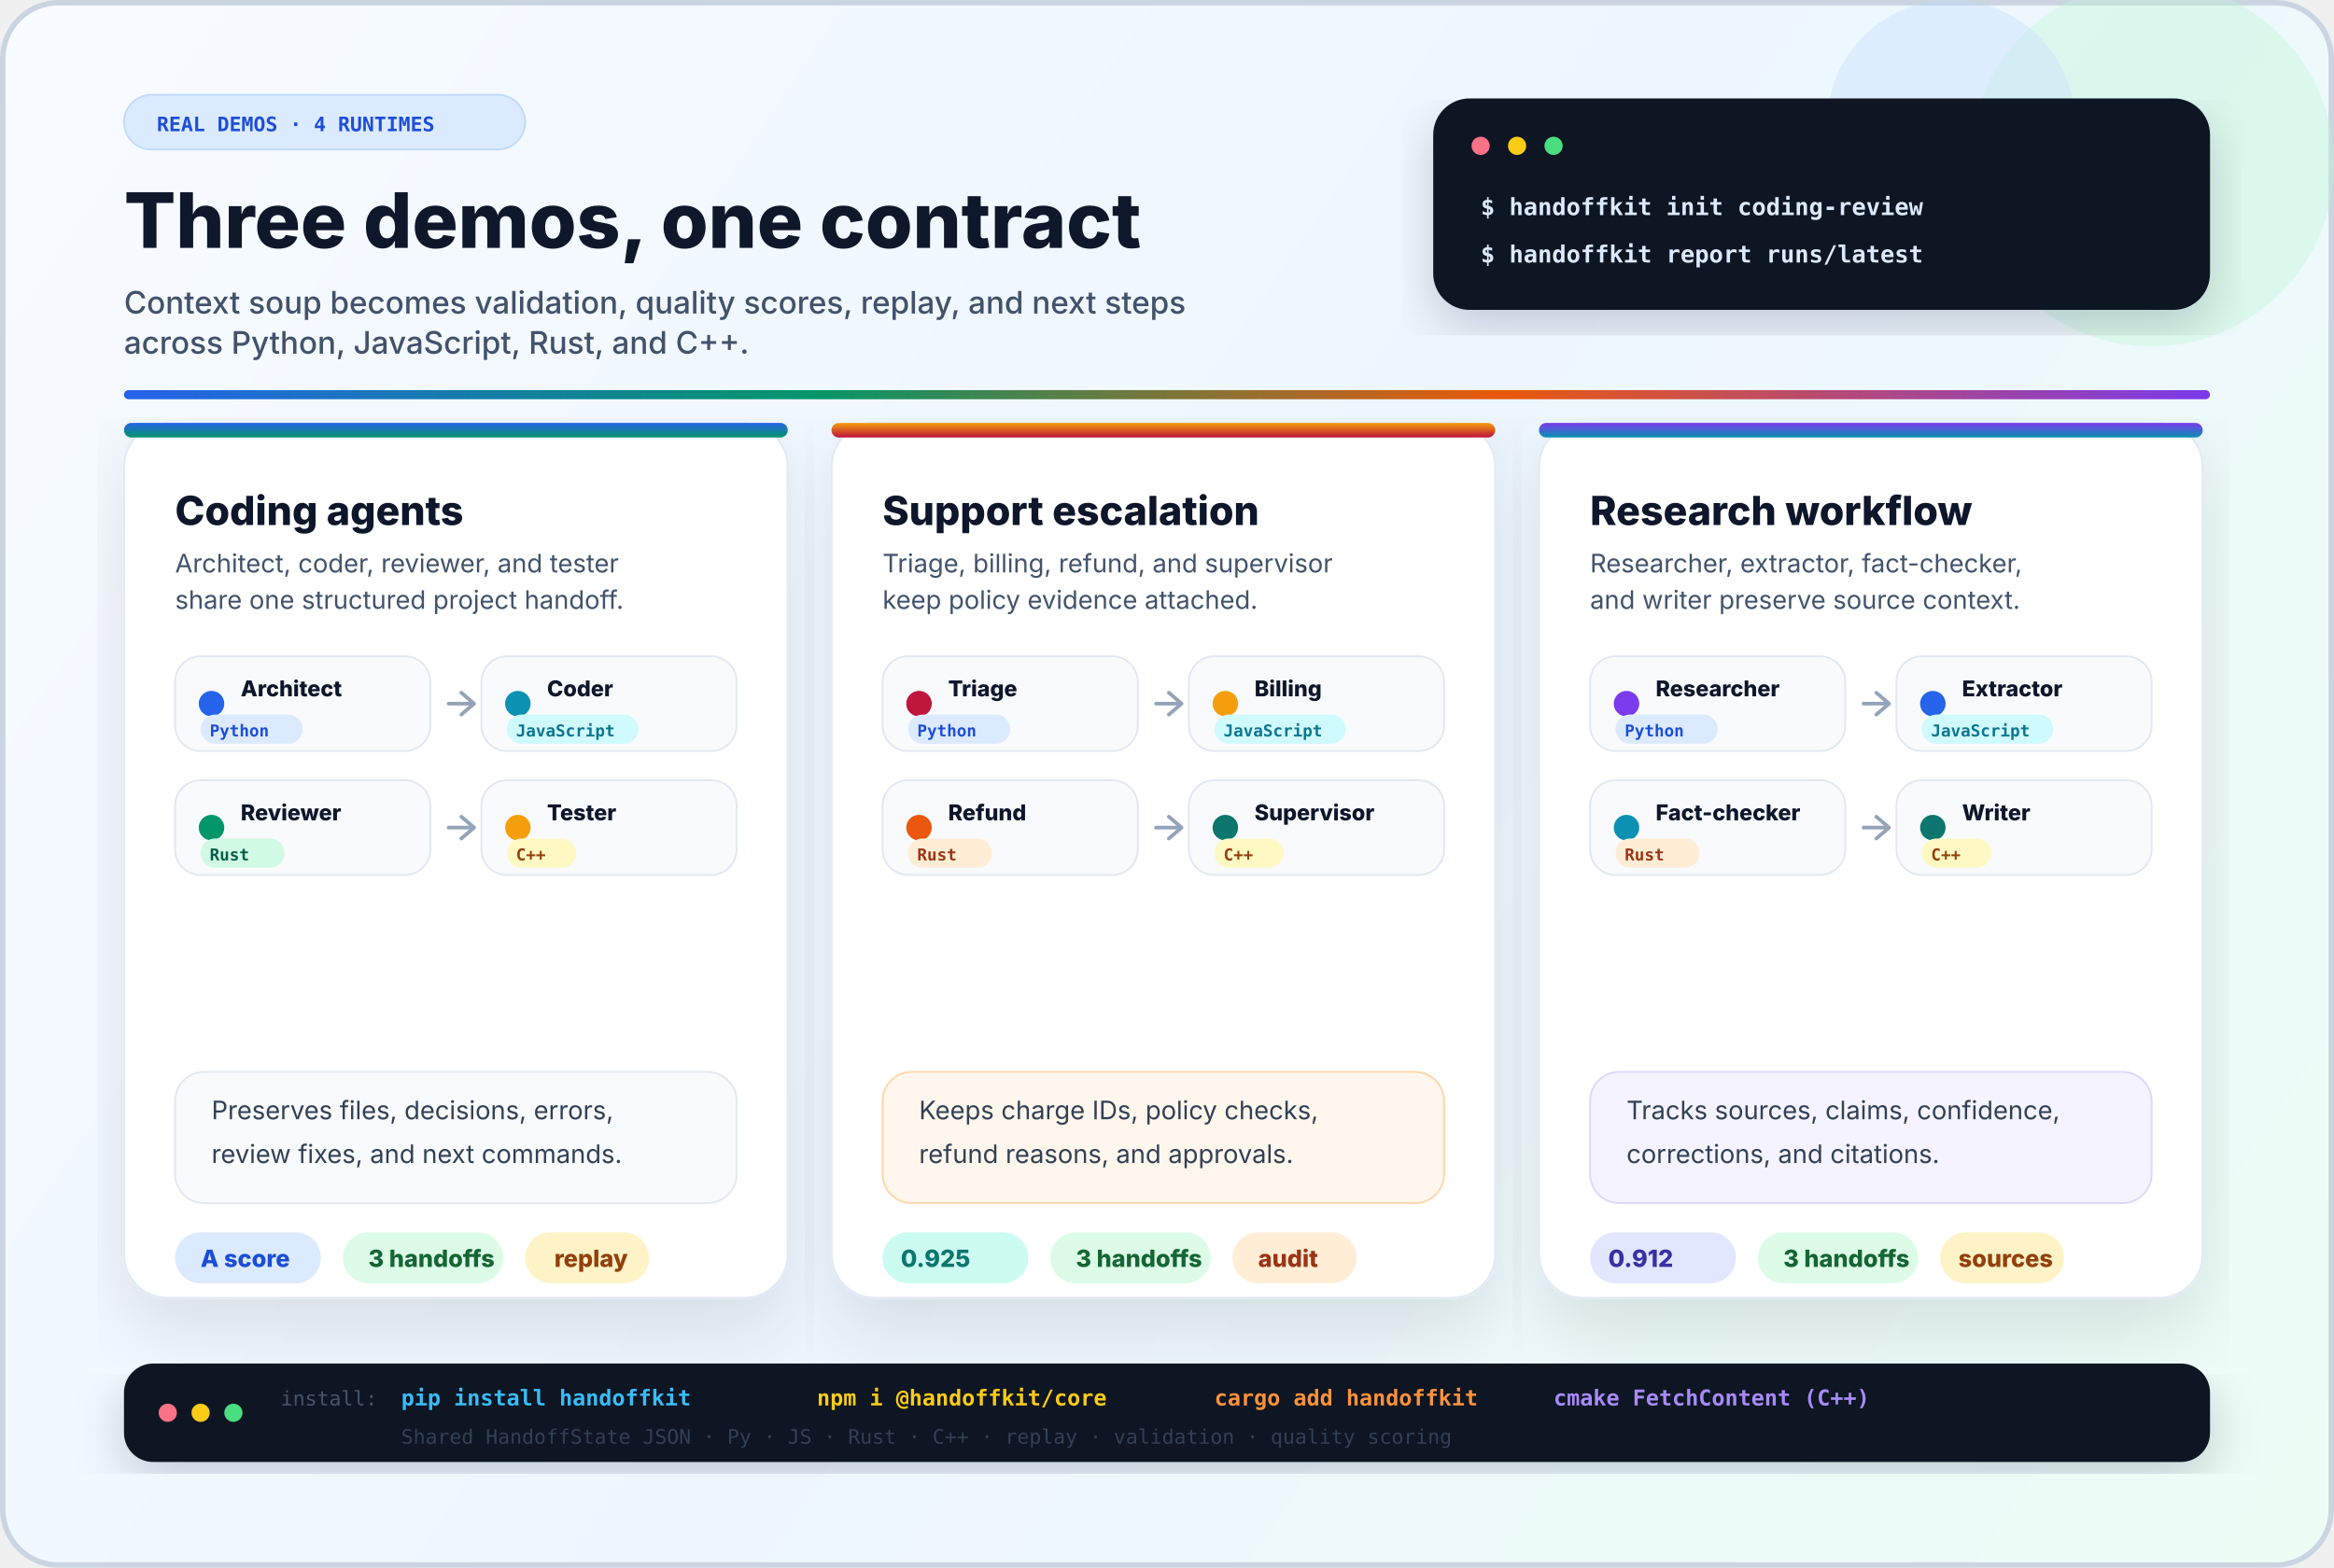
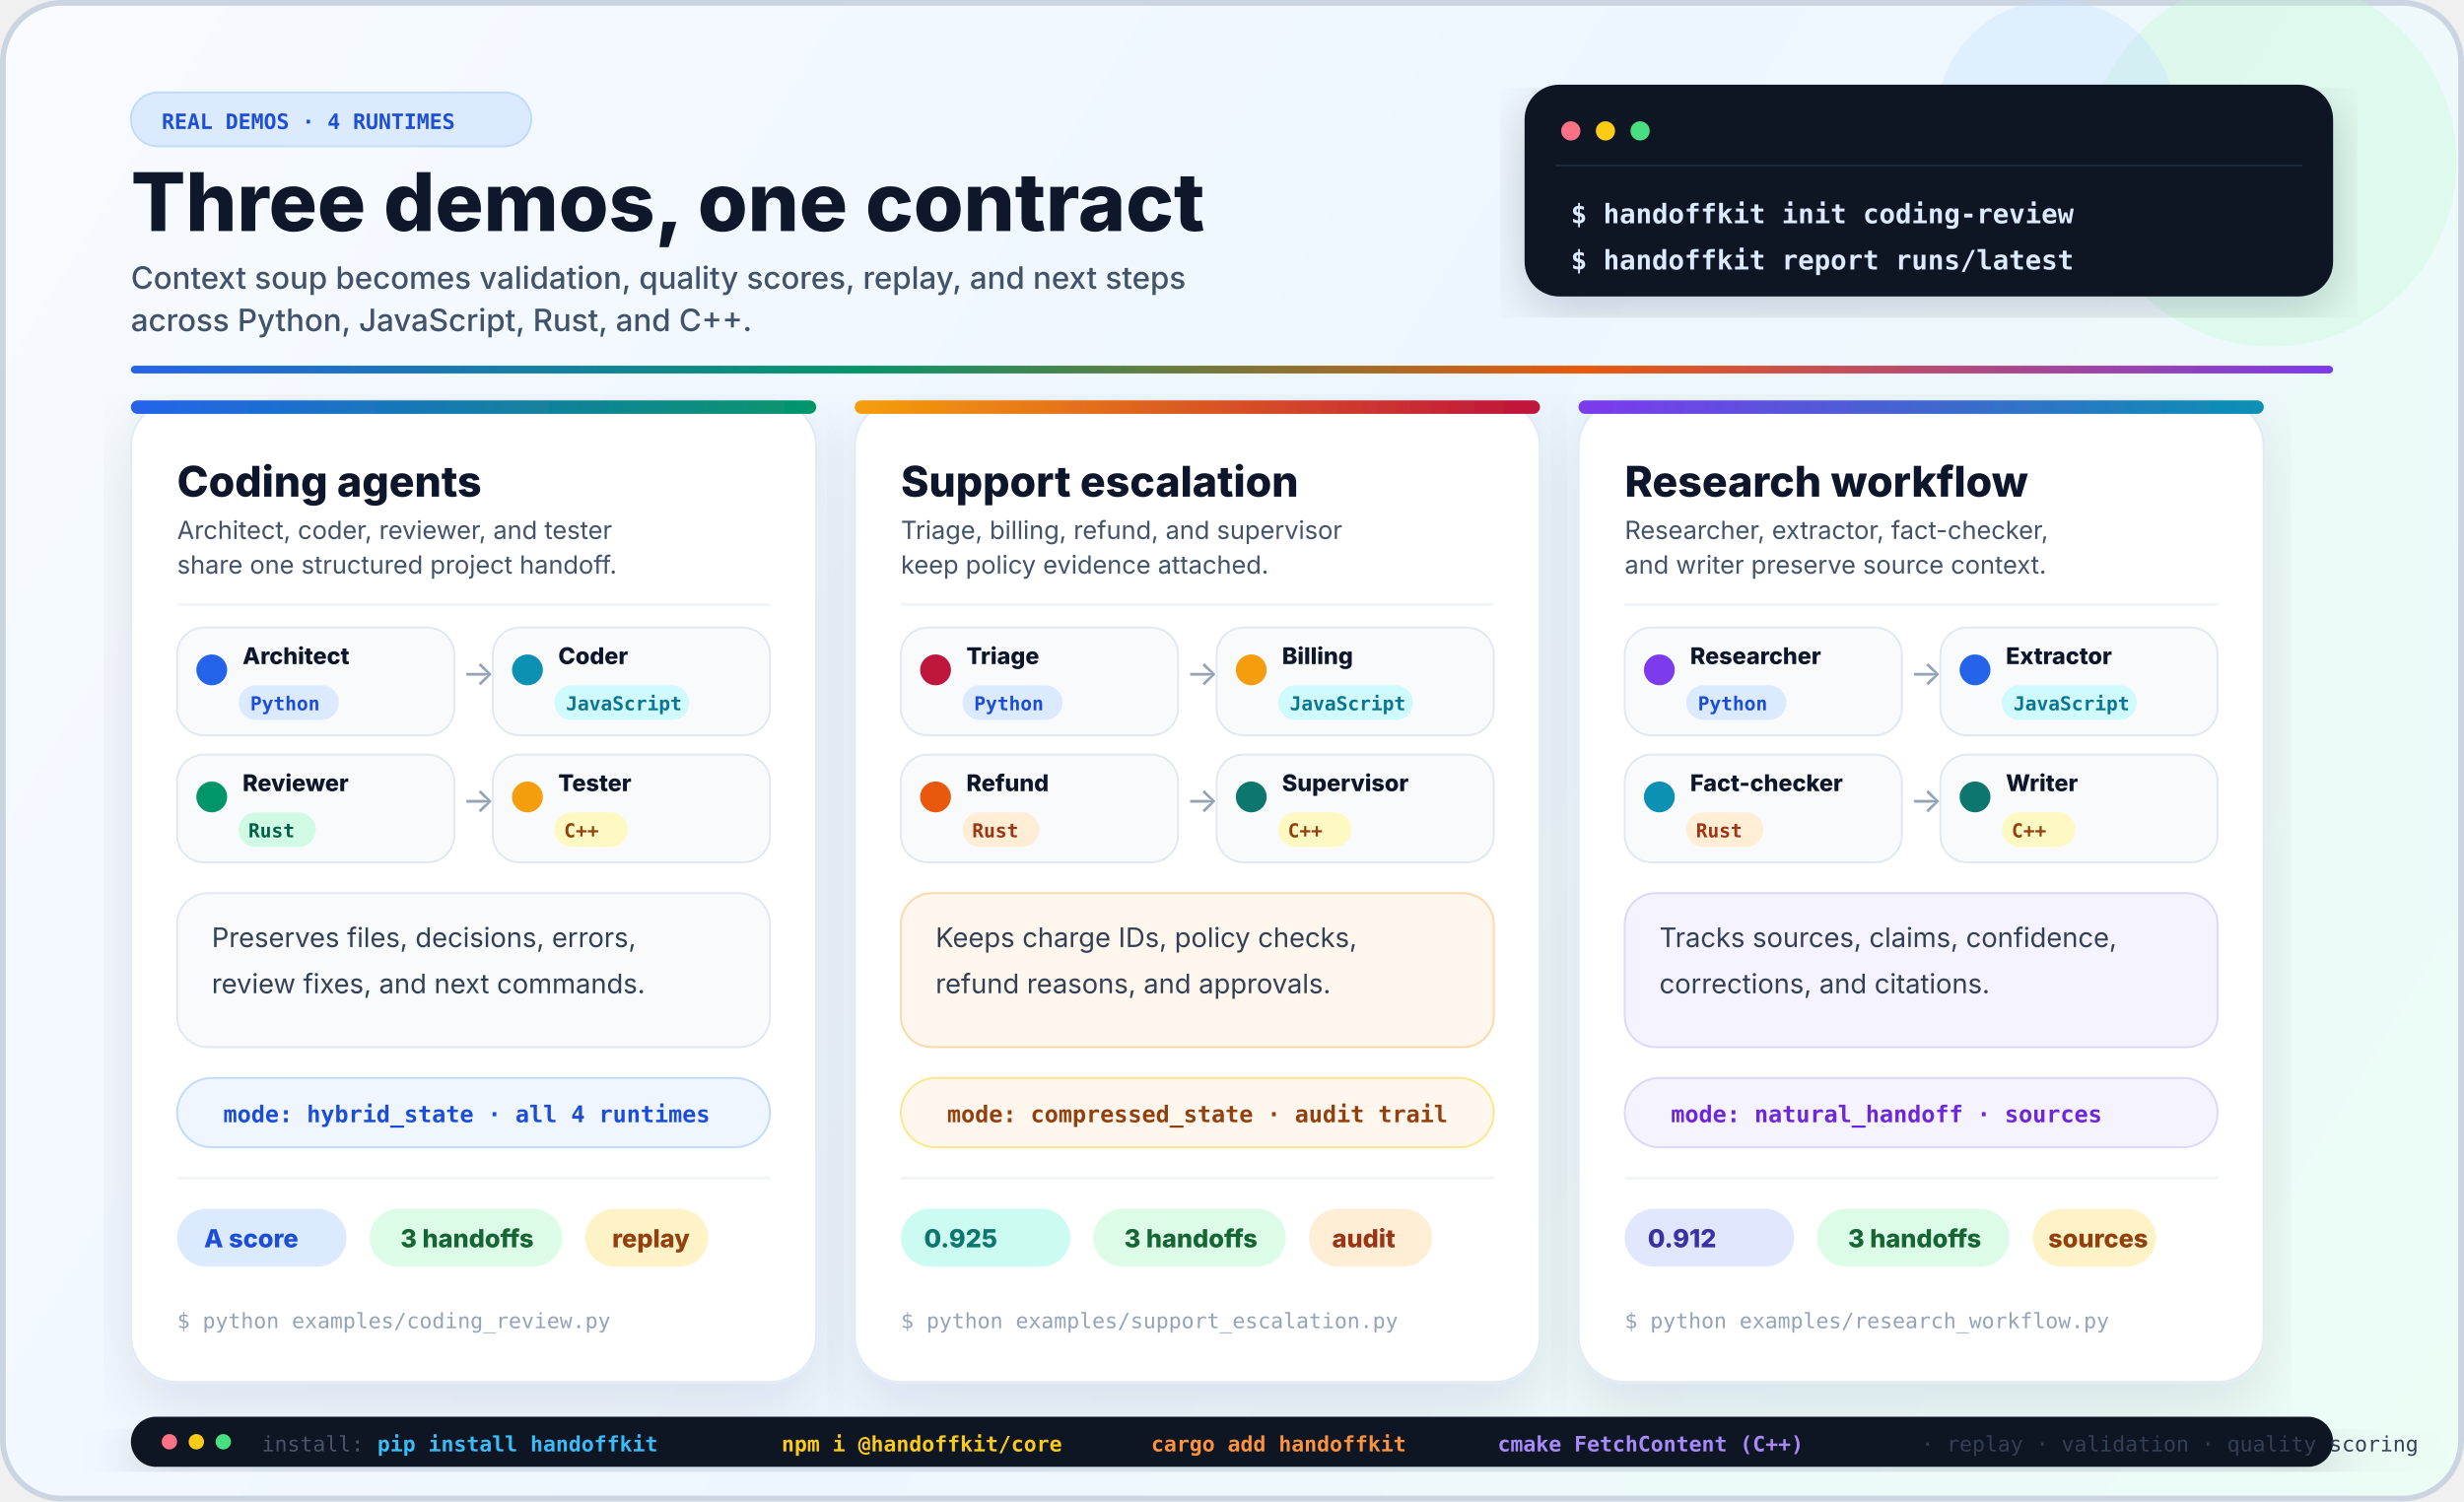
- <svg xmlns="http://www.w3.org/2000/svg" width="1280" height="860" viewBox="0 0 1280 860" role="img" aria-labelledby="title desc">
+ <svg xmlns="http://www.w3.org/2000/svg" width="1280" height="780" viewBox="0 0 1280 780" role="img" aria-labelledby="title desc">
  <defs>
-     <linearGradient id="bg" x1="0" y1="0" x2="1280" y2="860" gradientUnits="userSpaceOnUse">
+     <linearGradient id="bg" x1="0" y1="0" x2="1280" y2="780" gradientUnits="userSpaceOnUse">
      <stop stop-color="#f8fbff" />
      <stop offset="0.5" stop-color="#edf6ff" />
      <stop offset="1" stop-color="#ecfdf5" />
    </linearGradient>
-     <linearGradient id="hdrLine" x1="0" y1="0" x2="1" y2="0">
+     <linearGradient id="hdrBarH" x1="68" y1="0" x2="1212" y2="0" gradientUnits="userSpaceOnUse">
      <stop stop-color="#2563eb" />
      <stop offset="0.33" stop-color="#059669" />
      <stop offset="0.66" stop-color="#ea580c" />
      <stop offset="1" stop-color="#7c3aed" />
    </linearGradient>
-     <linearGradient id="hdrLineH" x1="68" y1="0" x2="1212" y2="0" gradientUnits="userSpaceOnUse">
-       <stop stop-color="#2563eb" />
-       <stop offset="0.33" stop-color="#059669" />
-       <stop offset="0.66" stop-color="#ea580c" />
-       <stop offset="1" stop-color="#7c3aed" />
-     </linearGradient>
-     <linearGradient id="g1" x1="0" y1="0" x2="0" y2="1">
+     <linearGradient id="g1" x1="0" y1="0" x2="1" y2="0">
      <stop stop-color="#2563eb" />
      <stop offset="1" stop-color="#059669" />
    </linearGradient>
-     <linearGradient id="g2" x1="0" y1="0" x2="0" y2="1">
+     <linearGradient id="g2" x1="0" y1="0" x2="1" y2="0">
      <stop stop-color="#f59e0b" />
      <stop offset="1" stop-color="#be123c" />
    </linearGradient>
-     <linearGradient id="g3" x1="0" y1="0" x2="0" y2="1">
+     <linearGradient id="g3" x1="0" y1="0" x2="1" y2="0">
      <stop stop-color="#7c3aed" />
      <stop offset="1" stop-color="#0891b2" />
    </linearGradient>
-     <filter id="card" x="-4%" y="-4%" width="108%" height="112%">
-       <feDropShadow dx="0" dy="16" stdDeviation="22" flood-color="#0f172a" flood-opacity="0.11" />
+     <filter id="card" x="-4%" y="-3%" width="108%" height="110%">
+       <feDropShadow dx="0" dy="12" stdDeviation="18" flood-color="#0f172a" flood-opacity="0.10" />
    </filter>
-     <filter id="term" x="-4%" y="-8%" width="108%" height="120%">
-       <feDropShadow dx="0" dy="10" stdDeviation="14" flood-color="#0f172a" flood-opacity="0.18" />
+     <filter id="term" x="-3%" y="-6%" width="106%" height="116%">
+       <feDropShadow dx="0" dy="8" stdDeviation="14" flood-color="#0f172a" flood-opacity="0.18" />
    </filter>
    <style>
      .f { font-family: Inter, ui-sans-serif, system-ui, sans-serif; }
-       .m { font-family: ui-monospace, "SFMono-Regular", Menlo, Consolas, monospace; }
+       .m { font-family: ui-monospace, SFMono-Regular, Menlo, Consolas, monospace; }
    </style>
  </defs>
-   <rect width="1280" height="860" rx="32" fill="url(#bg)" />
-   <rect x="1.5" y="1.5" width="1277" height="857" rx="30.5" fill="none" stroke="#cbd5e1" stroke-width="3" />
-   <circle cx="1180" cy="90" r="100" fill="#bbf7d0" fill-opacity="0.35" />
-   <circle cx="1070" cy="68" r="68" fill="#bfdbfe" fill-opacity="0.35" />
-   <g transform="translate(68 52)">
-     <rect width="220" height="30" rx="15" fill="#dbeafe" stroke="#bfdbfe" stroke-width="1" />
-     <text x="18" y="20" class="m" font-size="11" font-weight="800" fill="#1d4ed8">REAL DEMOS · 4 RUNTIMES</text>
-     <text x="0" y="84" class="f" font-size="42" font-weight="840" fill="#0f172a">Three demos, one contract</text>
-     <text x="0" y="120" class="f" font-size="17" font-weight="500" fill="#42526b">Context soup becomes validation, quality scores, replay, and next steps</text>
-     <text x="0" y="142" class="f" font-size="17" font-weight="500" fill="#42526b">across Python, JavaScript, Rust, and C++.</text>
-   </g>
-   <rect x="68" y="214" width="1144" height="5" rx="2.5" fill="url(#hdrLineH)" />
-   <g transform="translate(786 54)" filter="url(#term)">
-     <rect width="426" height="116" rx="20" fill="#0f1220" />
-     <circle cx="26" cy="26" r="5" fill="#fb7185" />
-     <circle cx="46" cy="26" r="5" fill="#facc15" />
-     <circle cx="66" cy="26" r="5" fill="#4ade80" />
-     <text x="26" y="64" class="m" font-size="13" font-weight="700" fill="#dbeafe">$ handoffkit init coding-review</text>
-     <text x="26" y="90" class="m" font-size="13" font-weight="700" fill="#dbeafe">$ handoffkit report runs/latest</text>
-   </g>
-   <g transform="translate(68 232)" filter="url(#card)">
-     <rect width="364" height="480" rx="24" fill="#ffffff" stroke="#e2eaf4" stroke-width="1.2" />
-     <rect width="364" height="8" rx="4" fill="url(#g1)" />
-     <text x="28" y="56" class="f" font-size="22" font-weight="820" fill="#0f172a">Coding agents</text>
-     <text x="28" y="82" class="f" font-size="14" fill="#42526b">Architect, coder, reviewer, and tester</text>
-     <text x="28" y="102" class="f" font-size="14" fill="#42526b">share one structured project handoff.</text>
-     <g transform="translate(28 128)">
-       <rect width="140" height="52" rx="14" fill="#f8fafc" stroke="#e2e8f0" />
-       <circle cx="20" cy="26" r="7" fill="#2563eb" />
-       <text x="36" y="22" class="f" font-size="12" font-weight="780" fill="#0f172a">Architect</text>
-       <rect x="14" y="32" width="56" height="16" rx="8" fill="#dbeafe" />
-       <text x="19" y="44" class="m" font-size="9" font-weight="800" fill="#1d4ed8">Python</text>
-       <path d="M150 26 L162 26" stroke="#94a3b8" stroke-width="2" stroke-linecap="round" />
-       <path d="M157 20 L164 26 L157 32" stroke="#94a3b8" stroke-width="2" fill="none" stroke-linecap="round" stroke-linejoin="round" />
-       <rect x="168" width="140" height="52" rx="14" fill="#f8fafc" stroke="#e2e8f0" />
-       <circle cx="188" cy="26" r="7" fill="#0891b2" />
-       <text x="204" y="22" class="f" font-size="12" font-weight="780" fill="#0f172a">Coder</text>
-       <rect x="182" y="32" width="72" height="16" rx="8" fill="#cffafe" />
-       <text x="187" y="44" class="m" font-size="9" font-weight="800" fill="#0e7490">JavaScript</text>
-       <rect y="68" width="140" height="52" rx="14" fill="#f8fafc" stroke="#e2e8f0" />
-       <circle cx="20" cy="94" r="7" fill="#059669" />
-       <text x="36" y="90" class="f" font-size="12" font-weight="780" fill="#0f172a">Reviewer</text>
-       <rect x="14" y="100" width="46" height="16" rx="8" fill="#d1fae5" />
-       <text x="19" y="112" class="m" font-size="9" font-weight="800" fill="#065f46">Rust</text>
-       <path d="M150 94 L162 94" stroke="#94a3b8" stroke-width="2" stroke-linecap="round" />
-       <path d="M157 88 L164 94 L157 100" stroke="#94a3b8" stroke-width="2" fill="none" stroke-linecap="round" stroke-linejoin="round" />
-       <rect x="168" y="68" width="140" height="52" rx="14" fill="#f8fafc" stroke="#e2e8f0" />
-       <circle cx="188" cy="94" r="7" fill="#f59e0b" />
-       <text x="204" y="90" class="f" font-size="12" font-weight="780" fill="#0f172a">Tester</text>
-       <rect x="182" y="100" width="38" height="16" rx="8" fill="#fef9c3" />
-       <text x="187" y="112" class="m" font-size="9" font-weight="800" fill="#92400e">C++</text>
+   <rect width="1280" height="780" rx="32" fill="url(#bg)" />
+   <rect x="1.5" y="1.5" width="1277" height="777" rx="30.5" fill="none" stroke="#cbd5e1" stroke-width="3" />
+   <circle cx="1180" cy="84" r="96" fill="#bbf7d0" fill-opacity="0.32" />
+   <circle cx="1068" cy="62" r="62" fill="#bfdbfe" fill-opacity="0.32" />
+   <rect x="68" y="48" width="208" height="28" rx="14" fill="#dbeafe" stroke="#bfdbfe" stroke-width="1" />
+   <text x="84" y="67" class="m" font-size="11" font-weight="800" fill="#1d4ed8">REAL DEMOS · 4 RUNTIMES</text>
+   <text x="68" y="120" class="f" font-size="42" font-weight="840" fill="#0f172a">Three demos, one contract</text>
+   <text x="68" y="150" class="f" font-size="16" font-weight="500" fill="#42526b">Context soup becomes validation, quality scores, replay, and next steps</text>
+   <text x="68" y="172" class="f" font-size="16" font-weight="500" fill="#42526b">across Python, JavaScript, Rust, and C++.</text>
+   <rect x="68" y="190" width="1144" height="4" rx="2" fill="url(#hdrBarH)" />
+   <g transform="translate(792 44)" filter="url(#term)">
+     <rect width="420" height="110" rx="18" fill="#0f1220" />
+     <circle cx="24" cy="24" r="5" fill="#fb7185" />
+     <circle cx="42" cy="24" r="5" fill="#facc15" />
+     <circle cx="60" cy="24" r="5" fill="#4ade80" />
+     <line x1="16" y1="42" x2="404" y2="42" stroke="#1e293b" stroke-width="1" />
+     <text x="24" y="72" class="m" font-size="14" font-weight="700" fill="#dbeafe">$ handoffkit init coding-review</text>
+     <text x="24" y="96" class="m" font-size="14" font-weight="700" fill="#dbeafe">$ handoffkit report runs/latest</text>
+   </g>
+   <g transform="translate(68 208)" filter="url(#card)">
+     <rect width="356" height="510" rx="24" fill="#ffffff" stroke="#e2eaf4" stroke-width="1.2" />
+     <rect width="356" height="7" rx="3.5" fill="url(#g1)" />
+     <text x="24" y="50" class="f" font-size="22" font-weight="820" fill="#0f172a">Coding agents</text>
+     <text x="24" y="72" class="f" font-size="13" fill="#42526b">Architect, coder, reviewer, and tester</text>
+     <text x="24" y="90" class="f" font-size="13" fill="#42526b">share one structured project handoff.</text>
+     <line x1="24" y1="106" x2="332" y2="106" stroke="#f1f5f9" stroke-width="1.5" />
+     <rect x="24" y="118" width="144" height="56" rx="14" fill="#f8fafc" stroke="#e2e8f0" stroke-width="1" />
+     <circle cx="42" cy="140" r="8" fill="#2563eb" />
+     <text x="58" y="137" class="f" font-size="12" font-weight="780" fill="#0f172a">Architect</text>
+     <rect x="56" y="148" width="52" height="18" rx="9" fill="#dbeafe" />
+     <text x="62" y="161" class="m" font-size="10" font-weight="800" fill="#1d4ed8">Python</text>
+     <text x="172" y="148" class="f" font-size="18" fill="#94a3b8">→</text>
+     <rect x="188" y="118" width="144" height="56" rx="14" fill="#f8fafc" stroke="#e2e8f0" stroke-width="1" />
+     <circle cx="206" cy="140" r="8" fill="#0891b2" />
+     <text x="222" y="137" class="f" font-size="12" font-weight="780" fill="#0f172a">Coder</text>
+     <rect x="220" y="148" width="70" height="18" rx="9" fill="#cffafe" />
+     <text x="226" y="161" class="m" font-size="10" font-weight="800" fill="#0e7490">JavaScript</text>
+     <rect x="24" y="184" width="144" height="56" rx="14" fill="#f8fafc" stroke="#e2e8f0" stroke-width="1" />
+     <circle cx="42" cy="206" r="8" fill="#059669" />
+     <text x="58" y="203" class="f" font-size="12" font-weight="780" fill="#0f172a">Reviewer</text>
+     <rect x="56" y="214" width="40" height="18" rx="9" fill="#d1fae5" />
+     <text x="61" y="227" class="m" font-size="10" font-weight="800" fill="#065f46">Rust</text>
+     <text x="172" y="214" class="f" font-size="18" fill="#94a3b8">→</text>
+     <rect x="188" y="184" width="144" height="56" rx="14" fill="#f8fafc" stroke="#e2e8f0" stroke-width="1" />
+     <circle cx="206" cy="206" r="8" fill="#f59e0b" />
+     <text x="222" y="203" class="f" font-size="12" font-weight="780" fill="#0f172a">Tester</text>
+     <rect x="220" y="214" width="38" height="18" rx="9" fill="#fef9c3" />
+     <text x="225" y="227" class="m" font-size="10" font-weight="800" fill="#92400e">C++</text>
+     <rect x="24" y="256" width="308" height="80" rx="16" fill="#f8fafc" stroke="#e2e8f0" stroke-width="1" />
+     <text x="42" y="284" class="f" font-size="14" fill="#334155">Preserves files, decisions, errors,</text>
+     <text x="42" y="308" class="f" font-size="14" fill="#334155">review fixes, and next commands.</text>
+     <rect x="24" y="352" width="308" height="36" rx="18" fill="#eff6ff" stroke="#bfdbfe" stroke-width="1" />
+     <text x="48" y="375" class="m" font-size="12" font-weight="700" fill="#1d4ed8">mode: hybrid_state · all 4 runtimes</text>
+     <line x1="24" y1="404" x2="332" y2="404" stroke="#f1f5f9" stroke-width="1.5" />
+     <g transform="translate(24 420)">
+       <rect width="88" height="30" rx="15" fill="#dbeafe" />
+       <text x="14" y="20" class="f" font-size="13" font-weight="800" fill="#1d4ed8">A score</text>
+       <rect x="100" width="100" height="30" rx="15" fill="#dcfce7" />
+       <text x="116" y="20" class="f" font-size="13" font-weight="800" fill="#166534">3 handoffs</text>
+       <rect x="212" width="64" height="30" rx="15" fill="#fef3c7" />
+       <text x="226" y="20" class="f" font-size="13" font-weight="800" fill="#92400e">replay</text>
    </g>
-     <rect x="28" y="356" width="308" height="72" rx="16" fill="#f8fafc" stroke="#e2e8f0" />
-     <text x="48" y="382" class="f" font-size="14" fill="#334155">Preserves files, decisions, errors,</text>
-     <text x="48" y="406" class="f" font-size="14" fill="#334155">review fixes, and next commands.</text>
-     <g transform="translate(28 444)">
-       <rect width="80" height="28" rx="14" fill="#dbeafe" />
-       <text x="14" y="19" class="f" font-size="13" font-weight="800" fill="#1d4ed8">A score</text>
-       <rect x="92" width="88" height="28" rx="14" fill="#dcfce7" />
-       <text x="106" y="19" class="f" font-size="13" font-weight="800" fill="#166534">3 handoffs</text>
-       <rect x="192" width="68" height="28" rx="14" fill="#fef3c7" />
-       <text x="208" y="19" class="f" font-size="13" font-weight="800" fill="#92400e">replay</text>
+     <text x="24" y="482" class="m" font-size="11" fill="#94a3b8">$ python examples/coding_review.py</text>
+   </g>
+   <g transform="translate(444 208)" filter="url(#card)">
+     <rect width="356" height="510" rx="24" fill="#ffffff" stroke="#e2eaf4" stroke-width="1.2" />
+     <rect width="356" height="7" rx="3.5" fill="url(#g2)" />
+     <text x="24" y="50" class="f" font-size="22" font-weight="820" fill="#0f172a">Support escalation</text>
+     <text x="24" y="72" class="f" font-size="13" fill="#42526b">Triage, billing, refund, and supervisor</text>
+     <text x="24" y="90" class="f" font-size="13" fill="#42526b">keep policy evidence attached.</text>
+     <line x1="24" y1="106" x2="332" y2="106" stroke="#f1f5f9" stroke-width="1.5" />
+     <rect x="24" y="118" width="144" height="56" rx="14" fill="#f8fafc" stroke="#e2e8f0" stroke-width="1" />
+     <circle cx="42" cy="140" r="8" fill="#be123c" />
+     <text x="58" y="137" class="f" font-size="12" font-weight="780" fill="#0f172a">Triage</text>
+     <rect x="56" y="148" width="52" height="18" rx="9" fill="#dbeafe" />
+     <text x="62" y="161" class="m" font-size="10" font-weight="800" fill="#1d4ed8">Python</text>
+     <text x="172" y="148" class="f" font-size="18" fill="#94a3b8">→</text>
+     <rect x="188" y="118" width="144" height="56" rx="14" fill="#f8fafc" stroke="#e2e8f0" stroke-width="1" />
+     <circle cx="206" cy="140" r="8" fill="#f59e0b" />
+     <text x="222" y="137" class="f" font-size="12" font-weight="780" fill="#0f172a">Billing</text>
+     <rect x="220" y="148" width="70" height="18" rx="9" fill="#cffafe" />
+     <text x="226" y="161" class="m" font-size="10" font-weight="800" fill="#0e7490">JavaScript</text>
+     <rect x="24" y="184" width="144" height="56" rx="14" fill="#f8fafc" stroke="#e2e8f0" stroke-width="1" />
+     <circle cx="42" cy="206" r="8" fill="#ea580c" />
+     <text x="58" y="203" class="f" font-size="12" font-weight="780" fill="#0f172a">Refund</text>
+     <rect x="56" y="214" width="40" height="18" rx="9" fill="#ffedd5" />
+     <text x="61" y="227" class="m" font-size="10" font-weight="800" fill="#9a3412">Rust</text>
+     <text x="172" y="214" class="f" font-size="18" fill="#94a3b8">→</text>
+     <rect x="188" y="184" width="144" height="56" rx="14" fill="#f8fafc" stroke="#e2e8f0" stroke-width="1" />
+     <circle cx="206" cy="206" r="8" fill="#0f766e" />
+     <text x="222" y="203" class="f" font-size="12" font-weight="780" fill="#0f172a">Supervisor</text>
+     <rect x="220" y="214" width="38" height="18" rx="9" fill="#fef9c3" />
+     <text x="225" y="227" class="m" font-size="10" font-weight="800" fill="#92400e">C++</text>
+     <rect x="24" y="256" width="308" height="80" rx="16" fill="#fff7ed" stroke="#fed7aa" stroke-width="1" />
+     <text x="42" y="284" class="f" font-size="14" fill="#334155">Keeps charge IDs, policy checks,</text>
+     <text x="42" y="308" class="f" font-size="14" fill="#334155">refund reasons, and approvals.</text>
+     <rect x="24" y="352" width="308" height="36" rx="18" fill="#fff7ed" stroke="#fde68a" stroke-width="1" />
+     <text x="48" y="375" class="m" font-size="12" font-weight="700" fill="#92400e">mode: compressed_state · audit trail</text>
+     <line x1="24" y1="404" x2="332" y2="404" stroke="#f1f5f9" stroke-width="1.5" />
+     <g transform="translate(24 420)">
+       <rect width="88" height="30" rx="15" fill="#ccfbf1" />
+       <text x="12" y="20" class="f" font-size="13" font-weight="800" fill="#0f766e">0.925</text>
+       <rect x="100" width="100" height="30" rx="15" fill="#dcfce7" />
+       <text x="116" y="20" class="f" font-size="13" font-weight="800" fill="#166534">3 handoffs</text>
+       <rect x="212" width="64" height="30" rx="15" fill="#ffedd5" />
+       <text x="224" y="20" class="f" font-size="13" font-weight="800" fill="#9a3412">audit</text>
    </g>
-   </g>
-   <g transform="translate(456 232)" filter="url(#card)">
-     <rect width="364" height="480" rx="24" fill="#ffffff" stroke="#e2eaf4" stroke-width="1.2" />
-     <rect width="364" height="8" rx="4" fill="url(#g2)" />
-     <text x="28" y="56" class="f" font-size="22" font-weight="820" fill="#0f172a">Support escalation</text>
-     <text x="28" y="82" class="f" font-size="14" fill="#42526b">Triage, billing, refund, and supervisor</text>
-     <text x="28" y="102" class="f" font-size="14" fill="#42526b">keep policy evidence attached.</text>
-     <g transform="translate(28 128)">
-       <rect width="140" height="52" rx="14" fill="#f8fafc" stroke="#e2e8f0" />
-       <circle cx="20" cy="26" r="7" fill="#be123c" />
-       <text x="36" y="22" class="f" font-size="12" font-weight="780" fill="#0f172a">Triage</text>
-       <rect x="14" y="32" width="56" height="16" rx="8" fill="#dbeafe" />
-       <text x="19" y="44" class="m" font-size="9" font-weight="800" fill="#1d4ed8">Python</text>
-       <path d="M150 26 L162 26" stroke="#94a3b8" stroke-width="2" stroke-linecap="round" />
-       <path d="M157 20 L164 26 L157 32" stroke="#94a3b8" stroke-width="2" fill="none" stroke-linecap="round" stroke-linejoin="round" />
-       <rect x="168" width="140" height="52" rx="14" fill="#f8fafc" stroke="#e2e8f0" />
-       <circle cx="188" cy="26" r="7" fill="#f59e0b" />
-       <text x="204" y="22" class="f" font-size="12" font-weight="780" fill="#0f172a">Billing</text>
-       <rect x="182" y="32" width="72" height="16" rx="8" fill="#cffafe" />
-       <text x="187" y="44" class="m" font-size="9" font-weight="800" fill="#0e7490">JavaScript</text>
-       <rect y="68" width="140" height="52" rx="14" fill="#f8fafc" stroke="#e2e8f0" />
-       <circle cx="20" cy="94" r="7" fill="#ea580c" />
-       <text x="36" y="90" class="f" font-size="12" font-weight="780" fill="#0f172a">Refund</text>
-       <rect x="14" y="100" width="46" height="16" rx="8" fill="#ffedd5" />
-       <text x="19" y="112" class="m" font-size="9" font-weight="800" fill="#9a3412">Rust</text>
-       <path d="M150 94 L162 94" stroke="#94a3b8" stroke-width="2" stroke-linecap="round" />
-       <path d="M157 88 L164 94 L157 100" stroke="#94a3b8" stroke-width="2" fill="none" stroke-linecap="round" stroke-linejoin="round" />
-       <rect x="168" y="68" width="140" height="52" rx="14" fill="#f8fafc" stroke="#e2e8f0" />
-       <circle cx="188" cy="94" r="7" fill="#0f766e" />
-       <text x="204" y="90" class="f" font-size="12" font-weight="780" fill="#0f172a">Supervisor</text>
-       <rect x="182" y="100" width="38" height="16" rx="8" fill="#fef9c3" />
-       <text x="187" y="112" class="m" font-size="9" font-weight="800" fill="#92400e">C++</text>
+     <text x="24" y="482" class="m" font-size="11" fill="#94a3b8">$ python examples/support_escalation.py</text>
+   </g>
+   <g transform="translate(820 208)" filter="url(#card)">
+     <rect width="356" height="510" rx="24" fill="#ffffff" stroke="#e2eaf4" stroke-width="1.2" />
+     <rect width="356" height="7" rx="3.5" fill="url(#g3)" />
+     <text x="24" y="50" class="f" font-size="22" font-weight="820" fill="#0f172a">Research workflow</text>
+     <text x="24" y="72" class="f" font-size="13" fill="#42526b">Researcher, extractor, fact-checker,</text>
+     <text x="24" y="90" class="f" font-size="13" fill="#42526b">and writer preserve source context.</text>
+     <line x1="24" y1="106" x2="332" y2="106" stroke="#f1f5f9" stroke-width="1.5" />
+     <rect x="24" y="118" width="144" height="56" rx="14" fill="#f8fafc" stroke="#e2e8f0" stroke-width="1" />
+     <circle cx="42" cy="140" r="8" fill="#7c3aed" />
+     <text x="58" y="137" class="f" font-size="12" font-weight="780" fill="#0f172a">Researcher</text>
+     <rect x="56" y="148" width="52" height="18" rx="9" fill="#dbeafe" />
+     <text x="62" y="161" class="m" font-size="10" font-weight="800" fill="#1d4ed8">Python</text>
+     <text x="172" y="148" class="f" font-size="18" fill="#94a3b8">→</text>
+     <rect x="188" y="118" width="144" height="56" rx="14" fill="#f8fafc" stroke="#e2e8f0" stroke-width="1" />
+     <circle cx="206" cy="140" r="8" fill="#2563eb" />
+     <text x="222" y="137" class="f" font-size="12" font-weight="780" fill="#0f172a">Extractor</text>
+     <rect x="220" y="148" width="70" height="18" rx="9" fill="#cffafe" />
+     <text x="226" y="161" class="m" font-size="10" font-weight="800" fill="#0e7490">JavaScript</text>
+     <rect x="24" y="184" width="144" height="56" rx="14" fill="#f8fafc" stroke="#e2e8f0" stroke-width="1" />
+     <circle cx="42" cy="206" r="8" fill="#0891b2" />
+     <text x="58" y="203" class="f" font-size="12" font-weight="780" fill="#0f172a">Fact-checker</text>
+     <rect x="56" y="214" width="40" height="18" rx="9" fill="#ffedd5" />
+     <text x="61" y="227" class="m" font-size="10" font-weight="800" fill="#9a3412">Rust</text>
+     <text x="172" y="214" class="f" font-size="18" fill="#94a3b8">→</text>
+     <rect x="188" y="184" width="144" height="56" rx="14" fill="#f8fafc" stroke="#e2e8f0" stroke-width="1" />
+     <circle cx="206" cy="206" r="8" fill="#0f766e" />
+     <text x="222" y="203" class="f" font-size="12" font-weight="780" fill="#0f172a">Writer</text>
+     <rect x="220" y="214" width="38" height="18" rx="9" fill="#fef9c3" />
+     <text x="225" y="227" class="m" font-size="10" font-weight="800" fill="#92400e">C++</text>
+     <rect x="24" y="256" width="308" height="80" rx="16" fill="#f5f3ff" stroke="#ddd6fe" stroke-width="1" />
+     <text x="42" y="284" class="f" font-size="14" fill="#334155">Tracks sources, claims, confidence,</text>
+     <text x="42" y="308" class="f" font-size="14" fill="#334155">corrections, and citations.</text>
+     <rect x="24" y="352" width="308" height="36" rx="18" fill="#f5f3ff" stroke="#ddd6fe" stroke-width="1" />
+     <text x="48" y="375" class="m" font-size="12" font-weight="700" fill="#6d28d9">mode: natural_handoff · sources</text>
+     <line x1="24" y1="404" x2="332" y2="404" stroke="#f1f5f9" stroke-width="1.5" />
+     <g transform="translate(24 420)">
+       <rect width="88" height="30" rx="15" fill="#e0e7ff" />
+       <text x="12" y="20" class="f" font-size="13" font-weight="800" fill="#3730a3">0.912</text>
+       <rect x="100" width="100" height="30" rx="15" fill="#dcfce7" />
+       <text x="116" y="20" class="f" font-size="13" font-weight="800" fill="#166534">3 handoffs</text>
+       <rect x="212" width="64" height="30" rx="15" fill="#fef3c7" />
+       <text x="220" y="20" class="f" font-size="13" font-weight="800" fill="#92400e">sources</text>
    </g>
-     <rect x="28" y="356" width="308" height="72" rx="16" fill="#fff7ed" stroke="#fed7aa" />
-     <text x="48" y="382" class="f" font-size="14" fill="#334155">Keeps charge IDs, policy checks,</text>
-     <text x="48" y="406" class="f" font-size="14" fill="#334155">refund reasons, and approvals.</text>
-     <g transform="translate(28 444)">
-       <rect width="80" height="28" rx="14" fill="#ccfbf1" />
-       <text x="10" y="19" class="f" font-size="13" font-weight="800" fill="#0f766e">0.925</text>
-       <rect x="92" width="88" height="28" rx="14" fill="#dcfce7" />
-       <text x="106" y="19" class="f" font-size="13" font-weight="800" fill="#166534">3 handoffs</text>
-       <rect x="192" width="68" height="28" rx="14" fill="#ffedd5" />
-       <text x="206" y="19" class="f" font-size="13" font-weight="800" fill="#9a3412">audit</text>
-     </g>
-   </g>
-   <g transform="translate(844 232)" filter="url(#card)">
-     <rect width="364" height="480" rx="24" fill="#ffffff" stroke="#e2eaf4" stroke-width="1.2" />
-     <rect width="364" height="8" rx="4" fill="url(#g3)" />
-     <text x="28" y="56" class="f" font-size="22" font-weight="820" fill="#0f172a">Research workflow</text>
-     <text x="28" y="82" class="f" font-size="14" fill="#42526b">Researcher, extractor, fact-checker,</text>
-     <text x="28" y="102" class="f" font-size="14" fill="#42526b">and writer preserve source context.</text>
-     <g transform="translate(28 128)">
-       <rect width="140" height="52" rx="14" fill="#f8fafc" stroke="#e2e8f0" />
-       <circle cx="20" cy="26" r="7" fill="#7c3aed" />
-       <text x="36" y="22" class="f" font-size="12" font-weight="780" fill="#0f172a">Researcher</text>
-       <rect x="14" y="32" width="56" height="16" rx="8" fill="#dbeafe" />
-       <text x="19" y="44" class="m" font-size="9" font-weight="800" fill="#1d4ed8">Python</text>
-       <path d="M150 26 L162 26" stroke="#94a3b8" stroke-width="2" stroke-linecap="round" />
-       <path d="M157 20 L164 26 L157 32" stroke="#94a3b8" stroke-width="2" fill="none" stroke-linecap="round" stroke-linejoin="round" />
-       <rect x="168" width="140" height="52" rx="14" fill="#f8fafc" stroke="#e2e8f0" />
-       <circle cx="188" cy="26" r="7" fill="#2563eb" />
-       <text x="204" y="22" class="f" font-size="12" font-weight="780" fill="#0f172a">Extractor</text>
-       <rect x="182" y="32" width="72" height="16" rx="8" fill="#cffafe" />
-       <text x="187" y="44" class="m" font-size="9" font-weight="800" fill="#0e7490">JavaScript</text>
-       <rect y="68" width="140" height="52" rx="14" fill="#f8fafc" stroke="#e2e8f0" />
-       <circle cx="20" cy="94" r="7" fill="#0891b2" />
-       <text x="36" y="90" class="f" font-size="12" font-weight="780" fill="#0f172a">Fact-checker</text>
-       <rect x="14" y="100" width="46" height="16" rx="8" fill="#ffedd5" />
-       <text x="19" y="112" class="m" font-size="9" font-weight="800" fill="#9a3412">Rust</text>
-       <path d="M150 94 L162 94" stroke="#94a3b8" stroke-width="2" stroke-linecap="round" />
-       <path d="M157 88 L164 94 L157 100" stroke="#94a3b8" stroke-width="2" fill="none" stroke-linecap="round" stroke-linejoin="round" />
-       <rect x="168" y="68" width="140" height="52" rx="14" fill="#f8fafc" stroke="#e2e8f0" />
-       <circle cx="188" cy="94" r="7" fill="#0f766e" />
-       <text x="204" y="90" class="f" font-size="12" font-weight="780" fill="#0f172a">Writer</text>
-       <rect x="182" y="100" width="38" height="16" rx="8" fill="#fef9c3" />
-       <text x="187" y="112" class="m" font-size="9" font-weight="800" fill="#92400e">C++</text>
-     </g>
-     <rect x="28" y="356" width="308" height="72" rx="16" fill="#f5f3ff" stroke="#ddd6fe" />
-     <text x="48" y="382" class="f" font-size="14" fill="#334155">Tracks sources, claims, confidence,</text>
-     <text x="48" y="406" class="f" font-size="14" fill="#334155">corrections, and citations.</text>
-     <g transform="translate(28 444)">
-       <rect width="80" height="28" rx="14" fill="#e0e7ff" />
-       <text x="10" y="19" class="f" font-size="13" font-weight="800" fill="#3730a3">0.912</text>
-       <rect x="92" width="88" height="28" rx="14" fill="#dcfce7" />
-       <text x="106" y="19" class="f" font-size="13" font-weight="800" fill="#166534">3 handoffs</text>
-       <rect x="192" width="68" height="28" rx="14" fill="#fef3c7" />
-       <text x="202" y="19" class="f" font-size="13" font-weight="800" fill="#92400e">sources</text>
-     </g>
-   </g>
-   <g transform="translate(68 748)" filter="url(#term)">
-     <rect width="1144" height="54" rx="16" fill="#0f1220" />
-     <circle cx="24" cy="27" r="5" fill="#fb7185" />
-     <circle cx="42" cy="27" r="5" fill="#facc15" />
-     <circle cx="60" cy="27" r="5" fill="#4ade80" />
-     <text x="86" y="23" class="m" font-size="11" fill="#475569">install:</text>
-     <text x="152" y="23" class="m" font-size="12" font-weight="700" fill="#38bdf8">pip install handoffkit</text>
-     <text x="380" y="23" class="m" font-size="12" font-weight="700" fill="#facc15">npm i @handoffkit/core</text>
-     <text x="598" y="23" class="m" font-size="12" font-weight="700" fill="#fb923c">cargo add handoffkit</text>
-     <text x="784" y="23" class="m" font-size="12" font-weight="700" fill="#a78bfa">cmake FetchContent (C++)</text>
-     <text x="152" y="44" class="m" font-size="11" fill="#334155">Shared HandoffState JSON · Py · JS · Rust · C++ · replay · validation · quality scoring</text>
+     <text x="24" y="482" class="m" font-size="11" fill="#94a3b8">$ python examples/research_workflow.py</text>
+   </g>
+   <g transform="translate(68 736)" filter="url(#term)">
+     <rect width="1144" height="26" rx="13" fill="#0f1220" />
+     <circle cx="20" cy="13" r="4" fill="#fb7185" />
+     <circle cx="34" cy="13" r="4" fill="#facc15" />
+     <circle cx="48" cy="13" r="4" fill="#4ade80" />
+     <text x="68" y="18" class="m" font-size="11" fill="#475569">install:</text>
+     <text x="128" y="18" class="m" font-size="11" font-weight="700" fill="#38bdf8">pip install handoffkit</text>
+     <text x="338" y="18" class="m" font-size="11" font-weight="700" fill="#facc15">npm i @handoffkit/core</text>
+     <text x="530" y="18" class="m" font-size="11" font-weight="700" fill="#fb923c">cargo add handoffkit</text>
+     <text x="710" y="18" class="m" font-size="11" font-weight="700" fill="#a78bfa">cmake FetchContent (C++)</text>
+     <text x="930" y="18" class="m" font-size="11" fill="#334155">· replay · validation · quality scoring</text>
  </g>
</svg>
